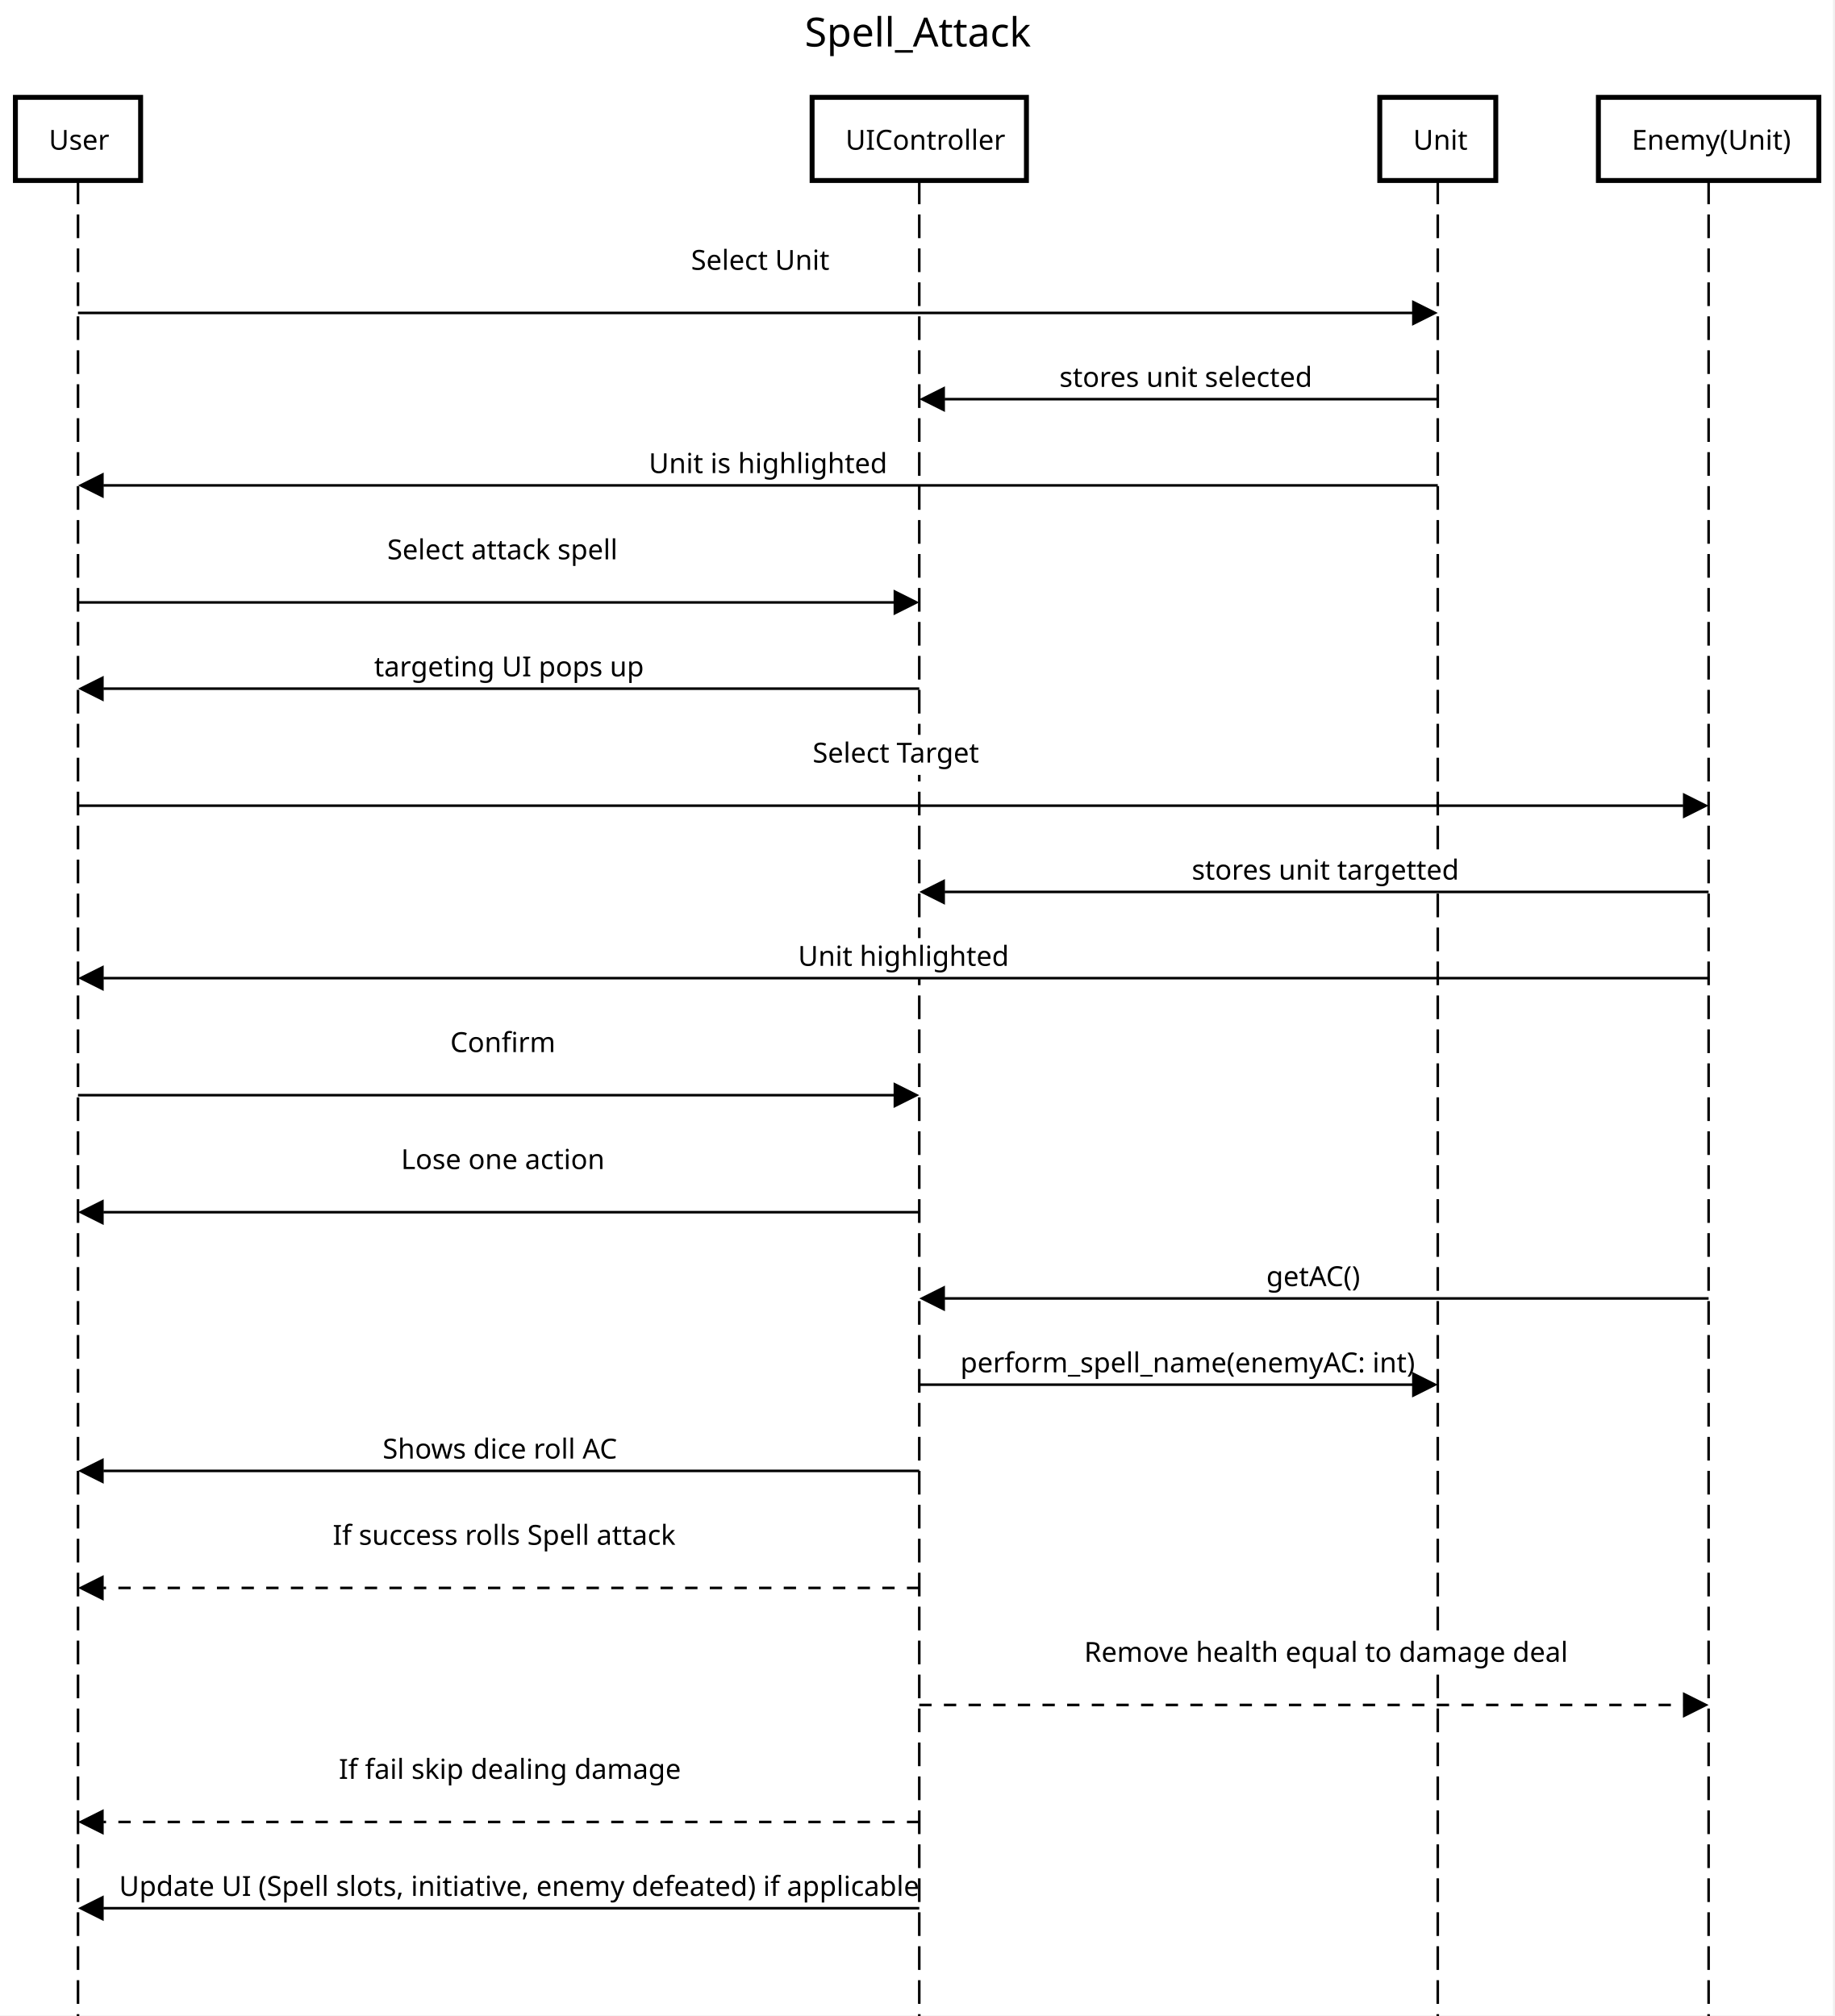
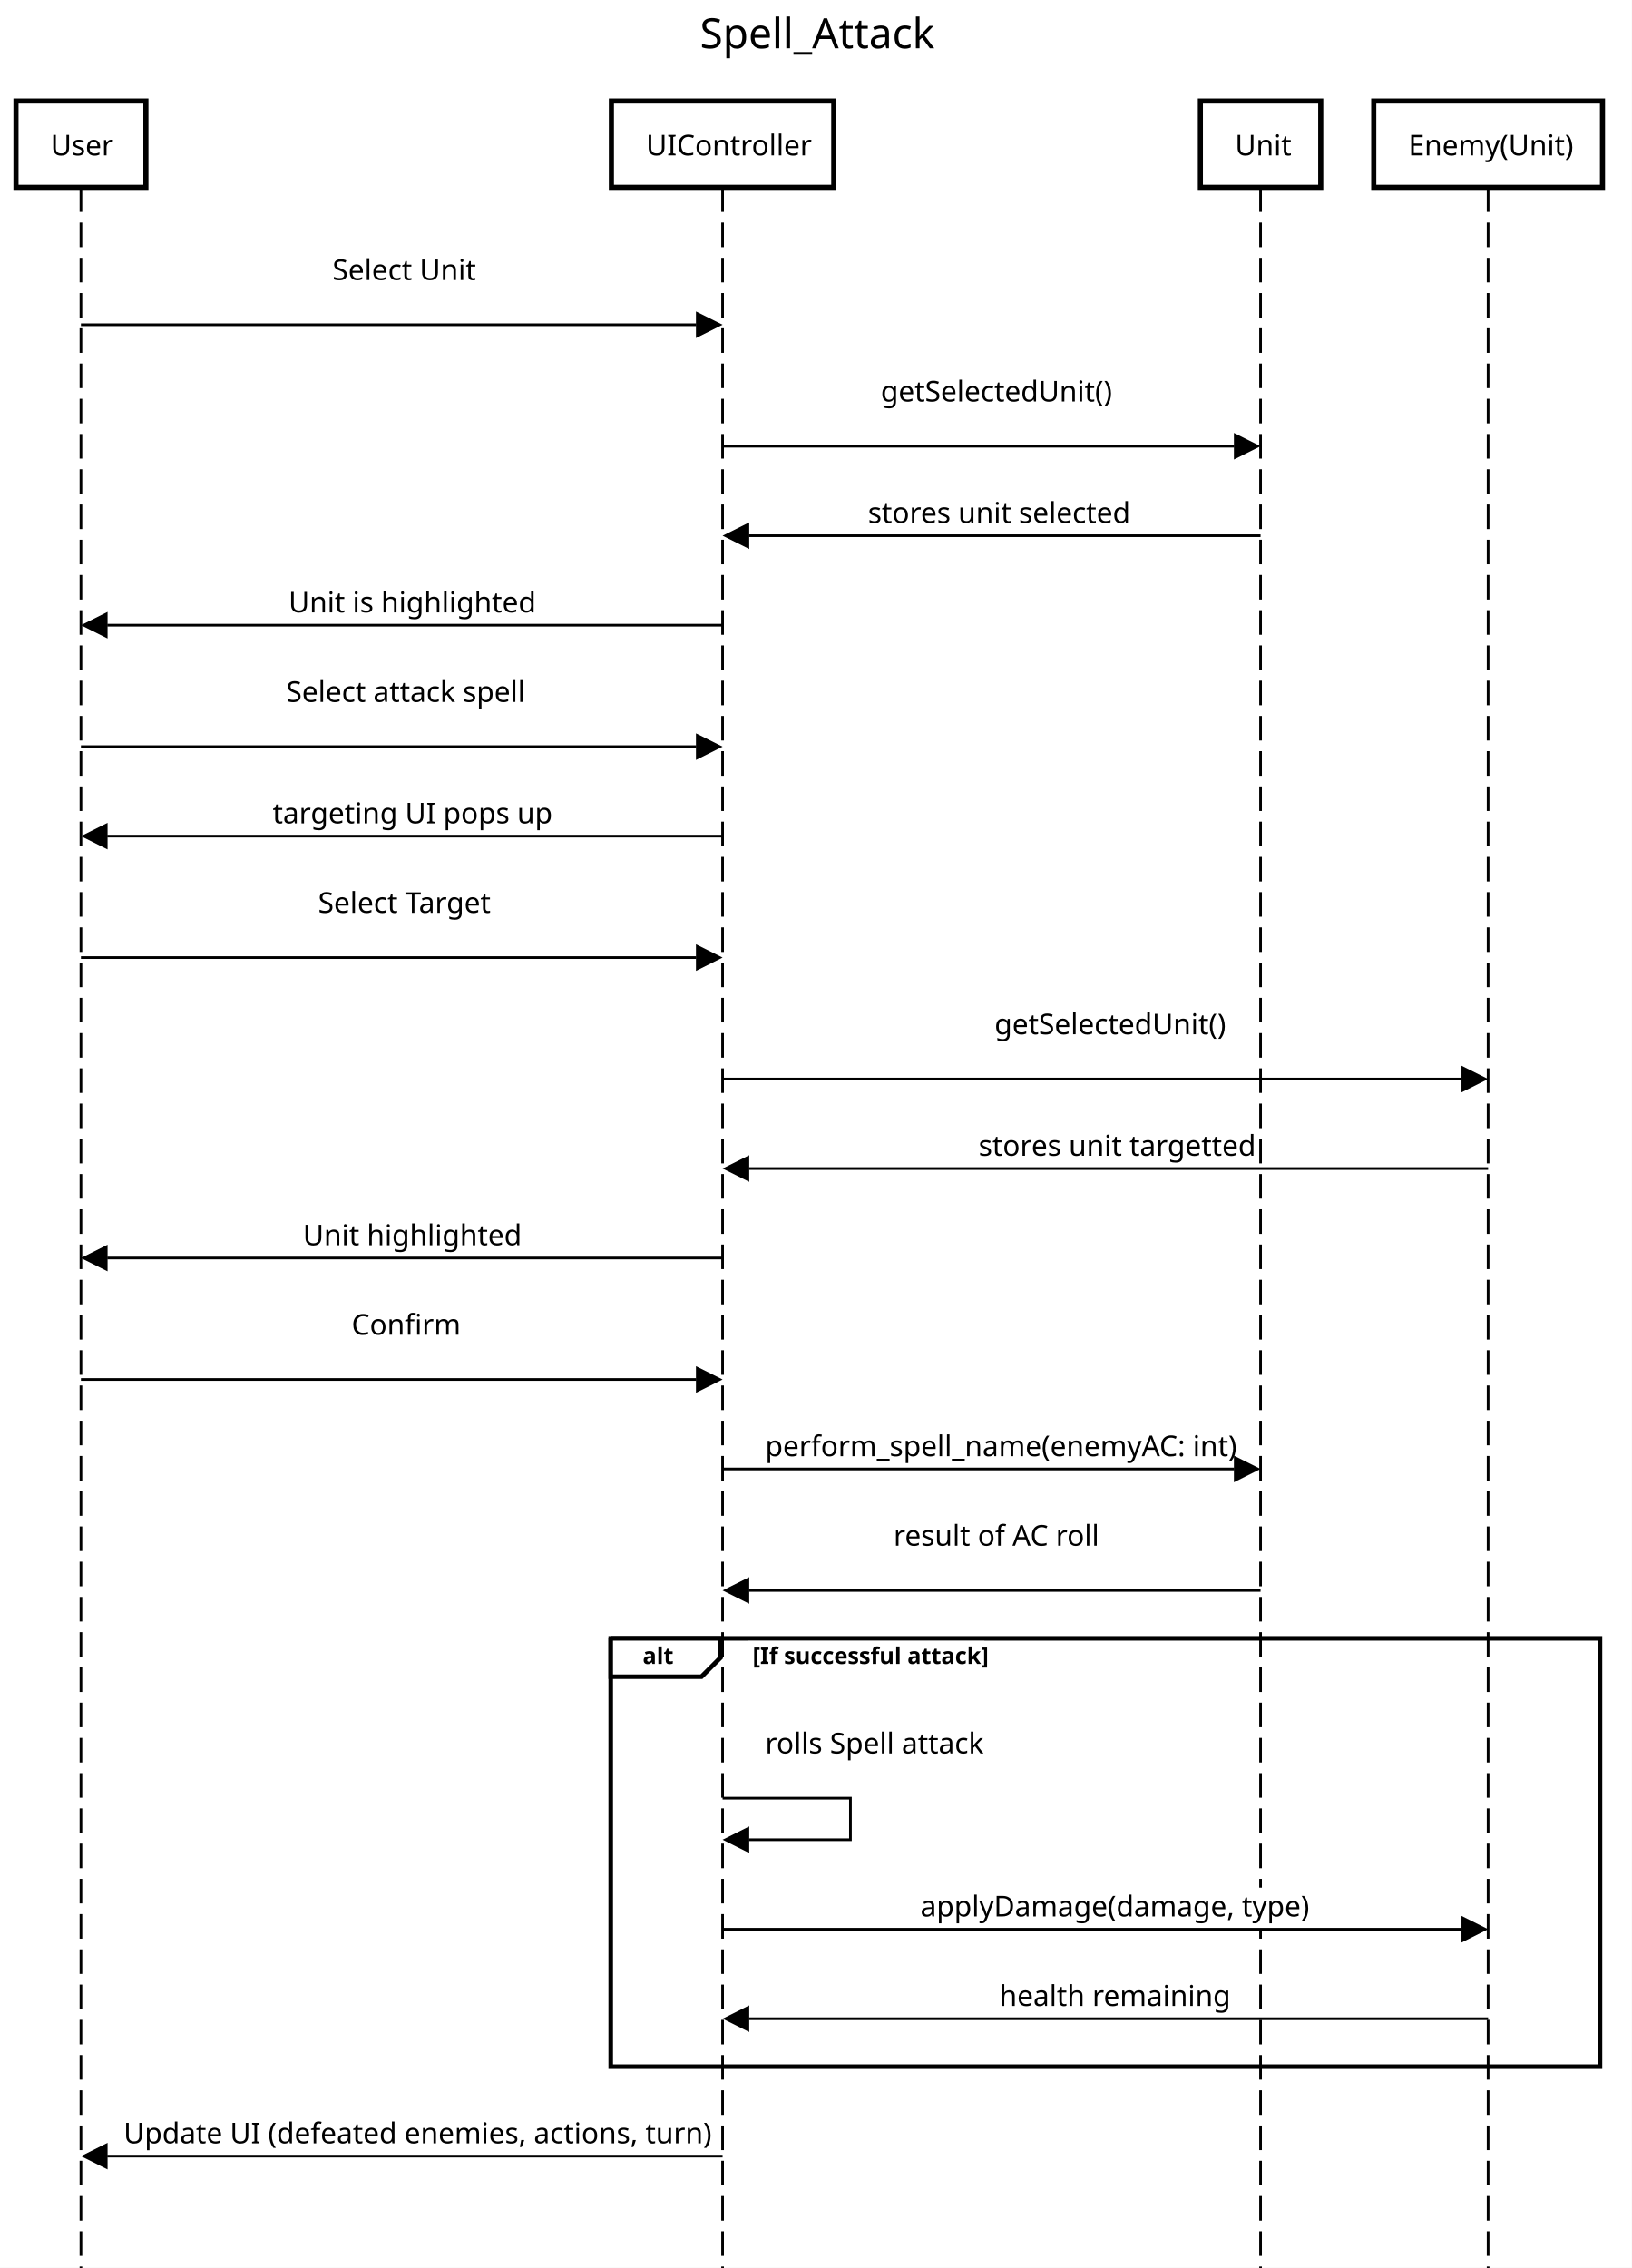
- <svg xmlns="http://www.w3.org/2000/svg" version="1.1" width="972.677" height="1069.317">
+ <svg xmlns="http://www.w3.org/2000/svg" version="1.1" width="834.095" height="1159.161">
  <defs />
  <g>
    <g />
    <g />
    <g />
    <g />
    <g />
    <g />
    <g />
    <g />
    <g />
    <g />
    <g />
    <g />
    <g />
    <g />
    <g />
    <g />
    <g />
    <g />
    <g />
    <g />
    <g />
    <g />
    <g />
    <g />
    <g />
    <g />
    <g />
    <g />
    <g />
    <g />
    <g />
    <g />
    <g />
    <g />
    <g />
    <g />
    <g />
    <g />
    <g />
    <g />
    <g />
    <g />
    <g />
    <g />
    <g />
    <g />
    <g />
    <g />
    <g />
    <g />
    <g />
    <g />
    <g />
    <g />
    <g />
    <g />
    <g />
    <g />
    <g />
    <g />
    <g />
    <g />
    <g />
    <g />
    <g />
    <g />
    <g />
    <g />
    <g />
    <g />
    <g />
    <g />
    <g />
    <g />
    <g />
    <g />
    <g />
    <g />
    <g />
    <g />
    <g />
    <g />
    <g />
    <g />
    <g />
    <g />
    <g />
    <g />
    <g />
    <g />
-     <g />
-     <g />
-     <g />
-     <g />
-     <g />
-     <g />
-     <g />
-     <g />
-     <g />
-     <g />
-     <g />
-     <g />
-     <g />
-     <g />
-     <g />
-     <g />
-     <g />
-     <g />
-     <g />
-     <g />
-     <g />
-     <g />
-     <g />
-     <g />
-     <g />
-     <g />
-     <g />
-     <g />
    <g>
-       <rect fill="white" stroke="none" x="0" y="0" width="972" height="1069" />
+       <rect fill="white" stroke="none" x="0" y="0" width="834" height="1159" />
    </g>
    <g />
    <g>
-       <path fill="none" stroke="black" paint-order="fill stroke markers" d=" M 41.367 95.739 L 41.367 1069.317" stroke-miterlimit="10" stroke-width="1.361" stroke-dasharray="12.566,5.445" />
-       <path fill="none" stroke="black" paint-order="fill stroke markers" d=" M 487.476 95.739 L 487.476 1069.317" stroke-miterlimit="10" stroke-width="1.361" stroke-dasharray="12.566,5.445" />
-       <path fill="none" stroke="black" paint-order="fill stroke markers" d=" M 762.432 95.739 L 762.432 1069.317" stroke-miterlimit="10" stroke-width="1.361" stroke-dasharray="12.566,5.445" />
-       <path fill="none" stroke="black" paint-order="fill stroke markers" d=" M 906.056 95.739 L 906.056 1069.317" stroke-miterlimit="10" stroke-width="1.361" stroke-dasharray="12.566,5.445" />
+       <path fill="none" stroke="black" paint-order="fill stroke markers" d=" M 41.367 95.739 L 41.367 1159.161" stroke-miterlimit="10" stroke-width="1.361" stroke-dasharray="12.566,5.445" />
+       <path fill="none" stroke="black" paint-order="fill stroke markers" d=" M 369.323 95.739 L 369.323 1159.161" stroke-miterlimit="10" stroke-width="1.361" stroke-dasharray="12.566,5.445" />
+       <path fill="none" stroke="black" paint-order="fill stroke markers" d=" M 644.279 95.739 L 644.279 1159.161" stroke-miterlimit="10" stroke-width="1.361" stroke-dasharray="12.566,5.445" />
+       <path fill="none" stroke="black" paint-order="fill stroke markers" d=" M 760.587 95.739 L 760.587 1159.161" stroke-miterlimit="10" stroke-width="1.361" stroke-dasharray="12.566,5.445" />
    </g>
    <g>
      <path fill="none" stroke="none" />
      <g>
        <path fill="white" stroke="black" paint-order="fill stroke markers" d=" M 8.168 51.634 L 74.567 51.634 L 74.567 95.739 L 8.168 95.739 L 8.168 51.634 Z" stroke-miterlimit="10" stroke-width="2.614" stroke-dasharray="" />
      </g>
      <g>
        <g />
        <text fill="black" stroke="none" font-family="sans-serif" font-size="11pt" font-style="normal" font-weight="normal" text-decoration="normal" x="25.891" y="79.404" text-anchor="start" dominant-baseline="alphabetic" xml:space="preserve">User</text>
      </g>
      <path fill="none" stroke="none" />
      <g>
-         <path fill="white" stroke="black" paint-order="fill stroke markers" d=" M 430.647 51.634 L 544.305 51.634 L 544.305 95.739 L 430.647 95.739 L 430.647 51.634 Z" stroke-miterlimit="10" stroke-width="2.614" stroke-dasharray="" />
-       </g>
-       <g>
-         <g />
-         <text fill="black" stroke="none" font-family="sans-serif" font-size="11pt" font-style="normal" font-weight="normal" text-decoration="normal" x="448.371" y="79.404" text-anchor="start" dominant-baseline="alphabetic" xml:space="preserve">UIController</text>
+         <path fill="white" stroke="black" paint-order="fill stroke markers" d=" M 312.494 51.634 L 426.152 51.634 L 426.152 95.739 L 312.494 95.739 L 312.494 51.634 Z" stroke-miterlimit="10" stroke-width="2.614" stroke-dasharray="" />
+       </g>
+       <g>
+         <g />
+         <text fill="black" stroke="none" font-family="sans-serif" font-size="11pt" font-style="normal" font-weight="normal" text-decoration="normal" x="330.218" y="79.404" text-anchor="start" dominant-baseline="alphabetic" xml:space="preserve">UIController</text>
      </g>
      <path fill="none" stroke="none" />
      <g>
-         <path fill="white" stroke="black" paint-order="fill stroke markers" d=" M 731.674 51.634 L 793.191 51.634 L 793.191 95.739 L 731.674 95.739 L 731.674 51.634 Z" stroke-miterlimit="10" stroke-width="2.614" stroke-dasharray="" />
-       </g>
-       <g>
-         <g />
-         <text fill="black" stroke="none" font-family="sans-serif" font-size="11pt" font-style="normal" font-weight="normal" text-decoration="normal" x="749.397" y="79.404" text-anchor="start" dominant-baseline="alphabetic" xml:space="preserve">Unit</text>
+         <path fill="white" stroke="black" paint-order="fill stroke markers" d=" M 613.52 51.634 L 675.038 51.634 L 675.038 95.739 L 613.52 95.739 L 613.52 51.634 Z" stroke-miterlimit="10" stroke-width="2.614" stroke-dasharray="" />
+       </g>
+       <g>
+         <g />
+         <text fill="black" stroke="none" font-family="sans-serif" font-size="11pt" font-style="normal" font-weight="normal" text-decoration="normal" x="631.244" y="79.404" text-anchor="start" dominant-baseline="alphabetic" xml:space="preserve">Unit</text>
      </g>
      <path fill="none" stroke="none" />
      <g>
-         <path fill="white" stroke="black" paint-order="fill stroke markers" d=" M 847.602 51.634 L 964.51 51.634 L 964.51 95.739 L 847.602 95.739 L 847.602 51.634 Z" stroke-miterlimit="10" stroke-width="2.614" stroke-dasharray="" />
-       </g>
-       <g>
-         <g />
-         <text fill="black" stroke="none" font-family="sans-serif" font-size="11pt" font-style="normal" font-weight="normal" text-decoration="normal" x="865.326" y="79.404" text-anchor="start" dominant-baseline="alphabetic" xml:space="preserve">Enemy(Unit)</text>
+         <path fill="white" stroke="black" paint-order="fill stroke markers" d=" M 702.133 51.634 L 819.041 51.634 L 819.041 95.739 L 702.133 95.739 L 702.133 51.634 Z" stroke-miterlimit="10" stroke-width="2.614" stroke-dasharray="" />
+       </g>
+       <g>
+         <g />
+         <text fill="black" stroke="none" font-family="sans-serif" font-size="11pt" font-style="normal" font-weight="normal" text-decoration="normal" x="719.857" y="79.404" text-anchor="start" dominant-baseline="alphabetic" xml:space="preserve">Enemy(Unit)</text>
      </g>
    </g>
    <g>
      <g>
-         <text fill="black" stroke="none" font-family="sans-serif" font-size="16pt" font-style="normal" font-weight="normal" text-decoration="normal" x="426.718" y="24.651" text-anchor="start" dominant-baseline="alphabetic" xml:space="preserve">Spell_Attack</text>
-       </g>
-       <g>
-         <rect fill="white" stroke="none" x="364.006" y="128.41" width="75.788" height="21.236" />
-         <text fill="black" stroke="none" font-family="sans-serif" font-size="11pt" font-style="normal" font-weight="normal" text-decoration="normal" x="366.456" y="143.111" text-anchor="start" dominant-baseline="alphabetic" xml:space="preserve">Select Unit</text>
-       </g>
-       <g>
-         <path fill="none" stroke="black" paint-order="fill stroke markers" d=" M 41.367 165.981 L 748.983 165.981" stroke-miterlimit="10" stroke-width="1.361" />
-         <g transform="translate(762.4323,165.9805) translate(-762.4323,-165.9805)">
-           <path fill="black" stroke="none" paint-order="stroke fill markers" d=" M 748.82 159.174 L 762.432 165.981 L 748.82 172.787 Z" />
-         </g>
-       </g>
-       <g>
-         <rect fill="white" stroke="none" x="559.351" y="190.483" width="131.207" height="21.236" />
-         <text fill="black" stroke="none" font-family="sans-serif" font-size="11pt" font-style="normal" font-weight="normal" text-decoration="normal" x="561.801" y="205.185" text-anchor="start" dominant-baseline="alphabetic" xml:space="preserve">stores unit selected</text>
-       </g>
-       <g>
-         <path fill="none" stroke="black" paint-order="fill stroke markers" d=" M 762.432 211.719 L 500.925 211.719" stroke-miterlimit="10" stroke-width="1.361" />
-         <g transform="translate(487.476,211.7191) translate(-487.476,-211.7191)">
-           <path fill="black" stroke="none" paint-order="stroke fill markers" d=" M 501.089 204.913 L 487.476 211.719 L 501.089 218.525 Z" />
-         </g>
-       </g>
-       <g>
-         <rect fill="white" stroke="none" x="341.59" y="236.222" width="120.62" height="21.236" />
-         <text fill="black" stroke="none" font-family="sans-serif" font-size="11pt" font-style="normal" font-weight="normal" text-decoration="normal" x="344.04" y="250.924" text-anchor="start" dominant-baseline="alphabetic" xml:space="preserve">Unit is highlighted</text>
-       </g>
-       <g>
-         <path fill="none" stroke="black" paint-order="fill stroke markers" d=" M 762.432 257.458 L 54.817 257.458" stroke-miterlimit="10" stroke-width="1.361" />
-         <g transform="translate(41.36731,257.4577) translate(-41.36731,-257.4577)">
-           <path fill="black" stroke="none" paint-order="stroke fill markers" d=" M 54.98 250.651 L 41.367 257.458 L 54.98 264.264 Z" />
-         </g>
-       </g>
-       <g>
-         <rect fill="white" stroke="none" x="202.895" y="281.96" width="123.054" height="21.236" />
-         <text fill="black" stroke="none" font-family="sans-serif" font-size="11pt" font-style="normal" font-weight="normal" text-decoration="normal" x="205.345" y="296.662" text-anchor="start" dominant-baseline="alphabetic" xml:space="preserve">Select attack spell</text>
-       </g>
-       <g>
-         <path fill="none" stroke="black" paint-order="fill stroke markers" d=" M 41.367 319.531 L 474.027 319.531" stroke-miterlimit="10" stroke-width="1.361" />
-         <g transform="translate(487.476,319.5314) translate(-487.476,-319.5314)">
-           <path fill="black" stroke="none" paint-order="stroke fill markers" d=" M 473.863 312.725 L 487.476 319.531 L 473.863 326.338 Z" />
-         </g>
-       </g>
-       <g>
-         <rect fill="white" stroke="none" x="195.959" y="344.034" width="136.926" height="21.236" />
-         <text fill="black" stroke="none" font-family="sans-serif" font-size="11pt" font-style="normal" font-weight="normal" text-decoration="normal" x="198.409" y="358.736" text-anchor="start" dominant-baseline="alphabetic" xml:space="preserve">targeting UI pops up</text>
-       </g>
-       <g>
-         <path fill="none" stroke="black" paint-order="fill stroke markers" d=" M 487.476 365.27 L 54.817 365.27" stroke-miterlimit="10" stroke-width="1.361" />
-         <g transform="translate(41.36731,365.27) translate(-41.36731,-365.27)">
-           <path fill="black" stroke="none" paint-order="stroke fill markers" d=" M 54.98 358.464 L 41.367 365.27 L 54.98 372.076 Z" />
-         </g>
-       </g>
-       <g>
-         <rect fill="white" stroke="none" x="428.48" y="389.773" width="90.462" height="21.236" />
-         <text fill="black" stroke="none" font-family="sans-serif" font-size="11pt" font-style="normal" font-weight="normal" text-decoration="normal" x="430.931" y="404.474" text-anchor="start" dominant-baseline="alphabetic" xml:space="preserve">Select Target</text>
-       </g>
-       <g>
-         <path fill="none" stroke="black" paint-order="fill stroke markers" d=" M 41.367 427.344 L 892.606 427.344" stroke-miterlimit="10" stroke-width="1.361" />
-         <g transform="translate(906.0558,427.3438) translate(-906.0558,-427.3438)">
-           <path fill="black" stroke="none" paint-order="stroke fill markers" d=" M 892.443 420.537 L 906.056 427.344 L 892.443 434.15 Z" />
-         </g>
-       </g>
-       <g>
-         <rect fill="white" stroke="none" x="629.53" y="451.847" width="134.471" height="21.236" />
-         <text fill="black" stroke="none" font-family="sans-serif" font-size="11pt" font-style="normal" font-weight="normal" text-decoration="normal" x="631.981" y="466.548" text-anchor="start" dominant-baseline="alphabetic" xml:space="preserve">stores unit targetted</text>
-       </g>
-       <g>
-         <path fill="none" stroke="black" paint-order="fill stroke markers" d=" M 906.056 473.082 L 500.925 473.082" stroke-miterlimit="10" stroke-width="1.361" />
-         <g transform="translate(487.476,473.0823) translate(-487.476,-473.0823)">
-           <path fill="black" stroke="none" paint-order="stroke fill markers" d=" M 501.089 466.276 L 487.476 473.082 L 501.089 479.889 Z" />
-         </g>
-       </g>
-       <g>
-         <rect fill="white" stroke="none" x="420.732" y="497.585" width="105.96" height="21.236" />
-         <text fill="black" stroke="none" font-family="sans-serif" font-size="11pt" font-style="normal" font-weight="normal" text-decoration="normal" x="423.182" y="512.287" text-anchor="start" dominant-baseline="alphabetic" xml:space="preserve">Unit highlighted</text>
-       </g>
-       <g>
-         <path fill="none" stroke="black" paint-order="fill stroke markers" d=" M 906.056 518.821 L 54.817 518.821" stroke-miterlimit="10" stroke-width="1.361" />
-         <g transform="translate(41.36731,518.8209) translate(-41.36731,-518.8209)">
-           <path fill="black" stroke="none" paint-order="stroke fill markers" d=" M 54.98 512.015 L 41.367 518.821 L 54.98 525.627 Z" />
-         </g>
-       </g>
-       <g>
-         <rect fill="white" stroke="none" x="236.313" y="543.324" width="56.218" height="21.236" />
-         <text fill="black" stroke="none" font-family="sans-serif" font-size="11pt" font-style="normal" font-weight="normal" text-decoration="normal" x="238.763" y="558.025" text-anchor="start" dominant-baseline="alphabetic" xml:space="preserve">Confirm</text>
-       </g>
-       <g>
-         <path fill="none" stroke="black" paint-order="fill stroke markers" d=" M 41.367 580.895 L 474.027 580.895" stroke-miterlimit="10" stroke-width="1.361" />
-         <g transform="translate(487.476,580.8947) translate(-487.476,-580.8947)">
-           <path fill="black" stroke="none" paint-order="stroke fill markers" d=" M 473.863 574.088 L 487.476 580.895 L 473.863 587.701 Z" />
-         </g>
-       </g>
-       <g>
-         <rect fill="white" stroke="none" x="210.214" y="605.397" width="108.415" height="21.236" />
-         <text fill="black" stroke="none" font-family="sans-serif" font-size="11pt" font-style="normal" font-weight="normal" text-decoration="normal" x="212.664" y="620.099" text-anchor="start" dominant-baseline="alphabetic" xml:space="preserve">Lose one action</text>
-       </g>
-       <g>
-         <path fill="none" stroke="black" paint-order="fill stroke markers" d=" M 487.476 642.968 L 54.817 642.968" stroke-miterlimit="10" stroke-width="1.361" />
+         <text fill="black" stroke="none" font-family="sans-serif" font-size="16pt" font-style="normal" font-weight="normal" text-decoration="normal" x="357.718" y="24.651" text-anchor="start" dominant-baseline="alphabetic" xml:space="preserve">Spell_Attack</text>
+       </g>
+       <g>
+         <rect fill="white" stroke="none" x="167.451" y="128.41" width="75.788" height="21.236" />
+         <text fill="black" stroke="none" font-family="sans-serif" font-size="11pt" font-style="normal" font-weight="normal" text-decoration="normal" x="169.901" y="143.111" text-anchor="start" dominant-baseline="alphabetic" xml:space="preserve">Select Unit</text>
+       </g>
+       <g>
+         <path fill="none" stroke="black" paint-order="fill stroke markers" d=" M 41.367 165.981 L 355.874 165.981" stroke-miterlimit="10" stroke-width="1.361" />
+         <g transform="translate(369.3229,165.9805) translate(-369.3229,-165.9805)">
+           <path fill="black" stroke="none" paint-order="stroke fill markers" d=" M 355.71 159.174 L 369.323 165.981 L 355.71 172.787 Z" />
+         </g>
+       </g>
+       <g>
+         <rect fill="white" stroke="none" x="447.719" y="190.483" width="118.165" height="21.236" />
+         <text fill="black" stroke="none" font-family="sans-serif" font-size="11pt" font-style="normal" font-weight="normal" text-decoration="normal" x="450.169" y="205.185" text-anchor="start" dominant-baseline="alphabetic" xml:space="preserve">getSelectedUnit()</text>
+       </g>
+       <g>
+         <path fill="none" stroke="black" paint-order="fill stroke markers" d=" M 369.323 228.054 L 630.83 228.054" stroke-miterlimit="10" stroke-width="1.361" />
+         <g transform="translate(644.2792,228.0543) translate(-644.2792,-228.0543)">
+           <path fill="black" stroke="none" paint-order="stroke fill markers" d=" M 630.667 221.248 L 644.279 228.054 L 630.667 234.861 Z" />
+         </g>
+       </g>
+       <g>
+         <rect fill="white" stroke="none" x="441.198" y="252.557" width="131.207" height="21.236" />
+         <text fill="black" stroke="none" font-family="sans-serif" font-size="11pt" font-style="normal" font-weight="normal" text-decoration="normal" x="443.648" y="267.259" text-anchor="start" dominant-baseline="alphabetic" xml:space="preserve">stores unit selected</text>
+       </g>
+       <g>
+         <path fill="none" stroke="black" paint-order="fill stroke markers" d=" M 644.279 273.793 L 382.772 273.793" stroke-miterlimit="10" stroke-width="1.361" />
+         <g transform="translate(369.3229,273.7929) translate(-369.3229,-273.7929)">
+           <path fill="black" stroke="none" paint-order="stroke fill markers" d=" M 382.936 266.987 L 369.323 273.793 L 382.936 280.599 Z" />
+         </g>
+       </g>
+       <g>
+         <rect fill="white" stroke="none" x="145.035" y="298.296" width="120.62" height="21.236" />
+         <text fill="black" stroke="none" font-family="sans-serif" font-size="11pt" font-style="normal" font-weight="normal" text-decoration="normal" x="147.485" y="312.997" text-anchor="start" dominant-baseline="alphabetic" xml:space="preserve">Unit is highlighted</text>
+       </g>
+       <g>
+         <path fill="none" stroke="black" paint-order="fill stroke markers" d=" M 369.323 319.531 L 54.817 319.531" stroke-miterlimit="10" stroke-width="1.361" />
+         <g transform="translate(41.36731,319.5314) translate(-41.36731,-319.5314)">
+           <path fill="black" stroke="none" paint-order="stroke fill markers" d=" M 54.98 312.725 L 41.367 319.531 L 54.98 326.338 Z" />
+         </g>
+       </g>
+       <g>
+         <rect fill="white" stroke="none" x="143.818" y="344.034" width="123.054" height="21.236" />
+         <text fill="black" stroke="none" font-family="sans-serif" font-size="11pt" font-style="normal" font-weight="normal" text-decoration="normal" x="146.269" y="358.736" text-anchor="start" dominant-baseline="alphabetic" xml:space="preserve">Select attack spell</text>
+       </g>
+       <g>
+         <path fill="none" stroke="black" paint-order="fill stroke markers" d=" M 41.367 381.605 L 355.874 381.605" stroke-miterlimit="10" stroke-width="1.361" />
+         <g transform="translate(369.3229,381.6052) translate(-369.3229,-381.6052)">
+           <path fill="black" stroke="none" paint-order="stroke fill markers" d=" M 355.71 374.799 L 369.323 381.605 L 355.71 388.412 Z" />
+         </g>
+       </g>
+       <g>
+         <rect fill="white" stroke="none" x="136.882" y="406.108" width="136.926" height="21.236" />
+         <text fill="black" stroke="none" font-family="sans-serif" font-size="11pt" font-style="normal" font-weight="normal" text-decoration="normal" x="139.332" y="420.81" text-anchor="start" dominant-baseline="alphabetic" xml:space="preserve">targeting UI pops up</text>
+       </g>
+       <g>
+         <path fill="none" stroke="black" paint-order="fill stroke markers" d=" M 369.323 427.344 L 54.817 427.344" stroke-miterlimit="10" stroke-width="1.361" />
+         <g transform="translate(41.36731,427.3438) translate(-41.36731,-427.3438)">
+           <path fill="black" stroke="none" paint-order="stroke fill markers" d=" M 54.98 420.537 L 41.367 427.344 L 54.98 434.15 Z" />
+         </g>
+       </g>
+       <g>
+         <rect fill="white" stroke="none" x="160.114" y="451.847" width="90.462" height="21.236" />
+         <text fill="black" stroke="none" font-family="sans-serif" font-size="11pt" font-style="normal" font-weight="normal" text-decoration="normal" x="162.564" y="466.548" text-anchor="start" dominant-baseline="alphabetic" xml:space="preserve">Select Target</text>
+       </g>
+       <g>
+         <path fill="none" stroke="black" paint-order="fill stroke markers" d=" M 41.367 489.418 L 355.874 489.418" stroke-miterlimit="10" stroke-width="1.361" />
+         <g transform="translate(369.3229,489.4175) translate(-369.3229,-489.4175)">
+           <path fill="black" stroke="none" paint-order="stroke fill markers" d=" M 355.71 482.611 L 369.323 489.418 L 355.71 496.224 Z" />
+         </g>
+       </g>
+       <g>
+         <rect fill="white" stroke="none" x="505.873" y="513.92" width="118.165" height="21.236" />
+         <text fill="black" stroke="none" font-family="sans-serif" font-size="11pt" font-style="normal" font-weight="normal" text-decoration="normal" x="508.323" y="528.622" text-anchor="start" dominant-baseline="alphabetic" xml:space="preserve">getSelectedUnit()</text>
+       </g>
+       <g>
+         <path fill="none" stroke="black" paint-order="fill stroke markers" d=" M 369.323 551.491 L 747.138 551.491" stroke-miterlimit="10" stroke-width="1.361" />
+         <g transform="translate(760.587,551.4913) translate(-760.587,-551.4913)">
+           <path fill="black" stroke="none" paint-order="stroke fill markers" d=" M 746.974 544.685 L 760.587 551.491 L 746.974 558.298 Z" />
+         </g>
+       </g>
+       <g>
+         <rect fill="white" stroke="none" x="497.719" y="575.994" width="134.471" height="21.236" />
+         <text fill="black" stroke="none" font-family="sans-serif" font-size="11pt" font-style="normal" font-weight="normal" text-decoration="normal" x="500.17" y="590.696" text-anchor="start" dominant-baseline="alphabetic" xml:space="preserve">stores unit targetted</text>
+       </g>
+       <g>
+         <path fill="none" stroke="black" paint-order="fill stroke markers" d=" M 760.587 597.23 L 382.772 597.23" stroke-miterlimit="10" stroke-width="1.361" />
+         <g transform="translate(369.3229,597.2299) translate(-369.3229,-597.2299)">
+           <path fill="black" stroke="none" paint-order="stroke fill markers" d=" M 382.936 590.424 L 369.323 597.23 L 382.936 604.036 Z" />
+         </g>
+       </g>
+       <g>
+         <rect fill="white" stroke="none" x="152.365" y="621.733" width="105.96" height="21.236" />
+         <text fill="black" stroke="none" font-family="sans-serif" font-size="11pt" font-style="normal" font-weight="normal" text-decoration="normal" x="154.815" y="636.434" text-anchor="start" dominant-baseline="alphabetic" xml:space="preserve">Unit highlighted</text>
+       </g>
+       <g>
+         <path fill="none" stroke="black" paint-order="fill stroke markers" d=" M 369.323 642.968 L 54.817 642.968" stroke-miterlimit="10" stroke-width="1.361" />
        <g transform="translate(41.36731,642.9685) translate(-41.36731,-642.9685)">
          <path fill="black" stroke="none" paint-order="stroke fill markers" d=" M 54.98 636.162 L 41.367 642.968 L 54.98 649.775 Z" />
        </g>
      </g>
      <g>
-         <rect fill="white" stroke="none" x="669.061" y="667.471" width="55.409" height="21.236" />
-         <text fill="black" stroke="none" font-family="sans-serif" font-size="11pt" font-style="normal" font-weight="normal" text-decoration="normal" x="671.512" y="682.173" text-anchor="start" dominant-baseline="alphabetic" xml:space="preserve">getAC()</text>
-       </g>
-       <g>
-         <path fill="none" stroke="black" paint-order="fill stroke markers" d=" M 906.056 688.707 L 500.925 688.707" stroke-miterlimit="10" stroke-width="1.361" />
-         <g transform="translate(487.476,688.707) translate(-487.476,-688.707)">
-           <path fill="black" stroke="none" paint-order="stroke fill markers" d=" M 501.089 681.901 L 487.476 688.707 L 501.089 695.513 Z" />
-         </g>
-       </g>
-       <g>
-         <rect fill="white" stroke="none" x="506.806" y="713.21" width="236.296" height="21.236" />
-         <text fill="black" stroke="none" font-family="sans-serif" font-size="11pt" font-style="normal" font-weight="normal" text-decoration="normal" x="509.256" y="727.912" text-anchor="start" dominant-baseline="alphabetic" xml:space="preserve">perform_spell_name(enemyAC: int)</text>
-       </g>
-       <g>
-         <path fill="none" stroke="black" paint-order="fill stroke markers" d=" M 487.476 734.446 L 748.983 734.446" stroke-miterlimit="10" stroke-width="1.361" />
-         <g transform="translate(762.4323,734.4456) translate(-762.4323,-734.4456)">
-           <path fill="black" stroke="none" paint-order="stroke fill markers" d=" M 748.82 727.639 L 762.432 734.446 L 748.82 741.252 Z" />
-         </g>
-       </g>
-       <g>
-         <rect fill="white" stroke="none" x="200.457" y="758.948" width="127.928" height="21.236" />
-         <text fill="black" stroke="none" font-family="sans-serif" font-size="11pt" font-style="normal" font-weight="normal" text-decoration="normal" x="202.908" y="773.65" text-anchor="start" dominant-baseline="alphabetic" xml:space="preserve">Shows dice roll AC</text>
-       </g>
-       <g>
-         <path fill="none" stroke="black" paint-order="fill stroke markers" d=" M 487.476 780.184 L 54.817 780.184" stroke-miterlimit="10" stroke-width="1.361" />
-         <g transform="translate(41.36731,780.1842) translate(-41.36731,-780.1842)">
-           <path fill="black" stroke="none" paint-order="stroke fill markers" d=" M 54.98 773.378 L 41.367 780.184 L 54.98 786.99 Z" />
-         </g>
-       </g>
-       <g>
-         <rect fill="white" stroke="none" x="173.979" y="804.687" width="180.885" height="21.236" />
-         <text fill="black" stroke="none" font-family="sans-serif" font-size="11pt" font-style="normal" font-weight="normal" text-decoration="normal" x="176.43" y="819.389" text-anchor="start" dominant-baseline="alphabetic" xml:space="preserve">If success rolls Spell attack</text>
-       </g>
-       <g>
-         <path fill="none" stroke="black" paint-order="fill stroke markers" d=" M 487.476 842.258 L 54.817 842.258" stroke-miterlimit="10" stroke-width="1.361" stroke-dasharray="6.534" />
-         <g transform="translate(41.36731,842.2579) translate(-41.36731,-842.2579)">
-           <path fill="black" stroke="none" paint-order="stroke fill markers" d=" M 54.98 835.452 L 41.367 842.258 L 54.98 849.064 Z" />
-         </g>
-       </g>
-       <g>
-         <rect fill="white" stroke="none" x="572.472" y="866.761" width="248.587" height="21.236" />
-         <text fill="black" stroke="none" font-family="sans-serif" font-size="11pt" font-style="normal" font-weight="normal" text-decoration="normal" x="574.923" y="881.462" text-anchor="start" dominant-baseline="alphabetic" xml:space="preserve">Remove health equal to damage deal</text>
-       </g>
-       <g>
-         <path fill="none" stroke="black" paint-order="fill stroke markers" d=" M 487.476 904.332 L 892.606 904.332" stroke-miterlimit="10" stroke-width="1.361" stroke-dasharray="6.534" />
-         <g transform="translate(906.0558,904.3317) translate(-906.0558,-904.3317)">
-           <path fill="black" stroke="none" paint-order="stroke fill markers" d=" M 892.443 897.525 L 906.056 904.332 L 892.443 911.138 Z" />
-         </g>
-       </g>
-       <g>
-         <rect fill="white" stroke="none" x="177.218" y="928.835" width="174.407" height="21.236" />
-         <text fill="black" stroke="none" font-family="sans-serif" font-size="11pt" font-style="normal" font-weight="normal" text-decoration="normal" x="179.669" y="943.536" text-anchor="start" dominant-baseline="alphabetic" xml:space="preserve">If fail skip dealing damage</text>
-       </g>
-       <g>
-         <path fill="none" stroke="black" paint-order="fill stroke markers" d=" M 487.476 966.405 L 54.817 966.405" stroke-miterlimit="10" stroke-width="1.361" stroke-dasharray="6.534" />
-         <g transform="translate(41.36731,966.4055) translate(-41.36731,-966.4055)">
-           <path fill="black" stroke="none" paint-order="stroke fill markers" d=" M 54.98 959.599 L 41.367 966.405 L 54.98 973.212 Z" />
-         </g>
-       </g>
-       <g>
-         <rect fill="white" stroke="none" x="60.697" y="990.908" width="407.449" height="21.236" />
-         <text fill="black" stroke="none" font-family="sans-serif" font-size="11pt" font-style="normal" font-weight="normal" text-decoration="normal" x="63.148" y="1005.61" text-anchor="start" dominant-baseline="alphabetic" xml:space="preserve">Update UI (Spell slots, initiative, enemy defeated) if applicable</text>
-       </g>
-       <g>
-         <path fill="none" stroke="black" paint-order="fill stroke markers" d=" M 487.476 1012.144 L 54.817 1012.144" stroke-miterlimit="10" stroke-width="1.361" />
-         <g transform="translate(41.36731,1012.144) translate(-41.36731,-1012.144)">
-           <path fill="black" stroke="none" paint-order="stroke fill markers" d=" M 54.98 1005.338 L 41.367 1012.144 L 54.98 1018.95 Z" />
-         </g>
+         <rect fill="white" stroke="none" x="177.236" y="667.471" width="56.218" height="21.236" />
+         <text fill="black" stroke="none" font-family="sans-serif" font-size="11pt" font-style="normal" font-weight="normal" text-decoration="normal" x="179.687" y="682.173" text-anchor="start" dominant-baseline="alphabetic" xml:space="preserve">Confirm</text>
+       </g>
+       <g>
+         <path fill="none" stroke="black" paint-order="fill stroke markers" d=" M 41.367 705.042 L 355.874 705.042" stroke-miterlimit="10" stroke-width="1.361" />
+         <g transform="translate(369.3229,705.0422) translate(-369.3229,-705.0422)">
+           <path fill="black" stroke="none" paint-order="stroke fill markers" d=" M 355.71 698.236 L 369.323 705.042 L 355.71 711.849 Z" />
+         </g>
+       </g>
+       <g>
+         <rect fill="white" stroke="none" x="388.653" y="729.545" width="236.296" height="21.236" />
+         <text fill="black" stroke="none" font-family="sans-serif" font-size="11pt" font-style="normal" font-weight="normal" text-decoration="normal" x="391.103" y="744.247" text-anchor="start" dominant-baseline="alphabetic" xml:space="preserve">perform_spell_name(enemyAC: int)</text>
+       </g>
+       <g>
+         <path fill="none" stroke="black" paint-order="fill stroke markers" d=" M 369.323 750.781 L 630.83 750.781" stroke-miterlimit="10" stroke-width="1.361" />
+         <g transform="translate(644.2792,750.7808) translate(-644.2792,-750.7808)">
+           <path fill="black" stroke="none" paint-order="stroke fill markers" d=" M 630.667 743.974 L 644.279 750.781 L 630.667 757.587 Z" />
+         </g>
+       </g>
+       <g>
+         <rect fill="white" stroke="none" x="454.247" y="775.284" width="105.108" height="21.236" />
+         <text fill="black" stroke="none" font-family="sans-serif" font-size="11pt" font-style="normal" font-weight="normal" text-decoration="normal" x="456.697" y="789.985" text-anchor="start" dominant-baseline="alphabetic" xml:space="preserve">result of AC roll</text>
+       </g>
+       <g>
+         <path fill="none" stroke="black" paint-order="fill stroke markers" d=" M 644.279 812.855 L 382.772 812.855" stroke-miterlimit="10" stroke-width="1.361" />
+         <g transform="translate(369.3229,812.8546) translate(-369.3229,-812.8546)">
+           <path fill="black" stroke="none" paint-order="stroke fill markers" d=" M 382.936 806.048 L 369.323 812.855 L 382.936 819.661 Z" />
+         </g>
+       </g>
+       <g>
+         <rect fill="white" stroke="none" x="388.653" y="881.462" width="111.636" height="21.236" />
+         <text fill="black" stroke="none" font-family="sans-serif" font-size="11pt" font-style="normal" font-weight="normal" text-decoration="normal" x="391.103" y="896.164" text-anchor="start" dominant-baseline="alphabetic" xml:space="preserve">rolls Spell attack</text>
+       </g>
+       <g>
+         <path fill="none" stroke="black" paint-order="fill stroke markers" d=" M 369.323 919.033 L 434.664 919.033 L 434.664 940.269 L 382.772 940.269" stroke-miterlimit="10" stroke-width="1.361" />
+         <g transform="translate(369.3229,940.2692) translate(-369.3229,-940.2692)">
+           <path fill="black" stroke="none" paint-order="stroke fill markers" d=" M 382.936 933.463 L 369.323 940.269 L 382.936 947.075 Z" />
+         </g>
+       </g>
+       <g>
+         <rect fill="white" stroke="none" x="467.977" y="964.772" width="193.956" height="21.236" />
+         <text fill="black" stroke="none" font-family="sans-serif" font-size="11pt" font-style="normal" font-weight="normal" text-decoration="normal" x="470.427" y="979.474" text-anchor="start" dominant-baseline="alphabetic" xml:space="preserve">applyDamage(damage, type)</text>
+       </g>
+       <g>
+         <path fill="none" stroke="black" paint-order="fill stroke markers" d=" M 369.323 986.008 L 747.138 986.008" stroke-miterlimit="10" stroke-width="1.361" />
+         <g transform="translate(760.587,986.0077) translate(-760.587,-986.0077)">
+           <path fill="black" stroke="none" paint-order="stroke fill markers" d=" M 746.974 979.201 L 760.587 986.008 L 746.974 992.814 Z" />
+         </g>
+       </g>
+       <g>
+         <rect fill="white" stroke="none" x="508.31" y="1010.511" width="113.29" height="21.236" />
+         <text fill="black" stroke="none" font-family="sans-serif" font-size="11pt" font-style="normal" font-weight="normal" text-decoration="normal" x="510.76" y="1025.212" text-anchor="start" dominant-baseline="alphabetic" xml:space="preserve">health remaining</text>
+       </g>
+       <g>
+         <path fill="none" stroke="black" paint-order="fill stroke markers" d=" M 760.587 1031.746 L 382.772 1031.746" stroke-miterlimit="10" stroke-width="1.361" />
+         <g transform="translate(369.3229,1031.746) translate(-369.3229,-1031.746)">
+           <path fill="black" stroke="none" paint-order="stroke fill markers" d=" M 382.936 1024.94 L 369.323 1031.746 L 382.936 1038.553 Z" />
+         </g>
+       </g>
+       <g>
+         <rect fill="white" stroke="none" x="60.697" y="1080.752" width="289.296" height="21.236" />
+         <text fill="black" stroke="none" font-family="sans-serif" font-size="11pt" font-style="normal" font-weight="normal" text-decoration="normal" x="63.148" y="1095.454" text-anchor="start" dominant-baseline="alphabetic" xml:space="preserve">Update UI (defeated enemies, actions, turn)</text>
+       </g>
+       <g>
+         <path fill="none" stroke="black" paint-order="fill stroke markers" d=" M 369.323 1101.988 L 54.817 1101.988" stroke-miterlimit="10" stroke-width="1.361" />
+         <g transform="translate(41.36731,1101.988) translate(-41.36731,-1101.988)">
+           <path fill="black" stroke="none" paint-order="stroke fill markers" d=" M 54.98 1095.181 L 41.367 1101.988 L 54.98 1108.794 Z" />
+         </g>
+       </g>
+       <g>
+         <g />
+         <path fill="none" stroke="black" paint-order="fill stroke markers" d=" M 312.15 837.357 L 817.76 837.357 L 817.76 1056.249 L 312.15 1056.249 L 312.15 837.357 Z" stroke-miterlimit="10" stroke-width="2.334" stroke-dasharray="" />
+         <path fill="white" stroke="black" paint-order="fill stroke markers" d=" M 312.15 837.357 L 312.15 856.96 L 358.509 856.96 L 368.31 847.158 L 368.31 837.357 L 312.15 837.357" stroke-miterlimit="10" stroke-width="2.334" />
+         <text fill="black" stroke="none" font-family="sans-serif" font-size="8.8pt" font-style="normal" font-weight="bold" text-decoration="normal" x="328.485" y="850.426" text-anchor="start" dominant-baseline="alphabetic" xml:space="preserve">alt</text>
+         <g>
+           <rect fill="white" stroke="none" x="382.195" y="838.664" width="120.94" height="16.989" />
+         </g>
+         <text fill="black" stroke="none" font-family="sans-serif" font-size="8.8pt" font-style="normal" font-weight="bold" text-decoration="normal" x="384.645" y="850.426" text-anchor="start" dominant-baseline="alphabetic" xml:space="preserve">[If successful attack]</text>
      </g>
    </g>
    <g />
    <g />
    <g />
    <g />
  </g>
</svg>
